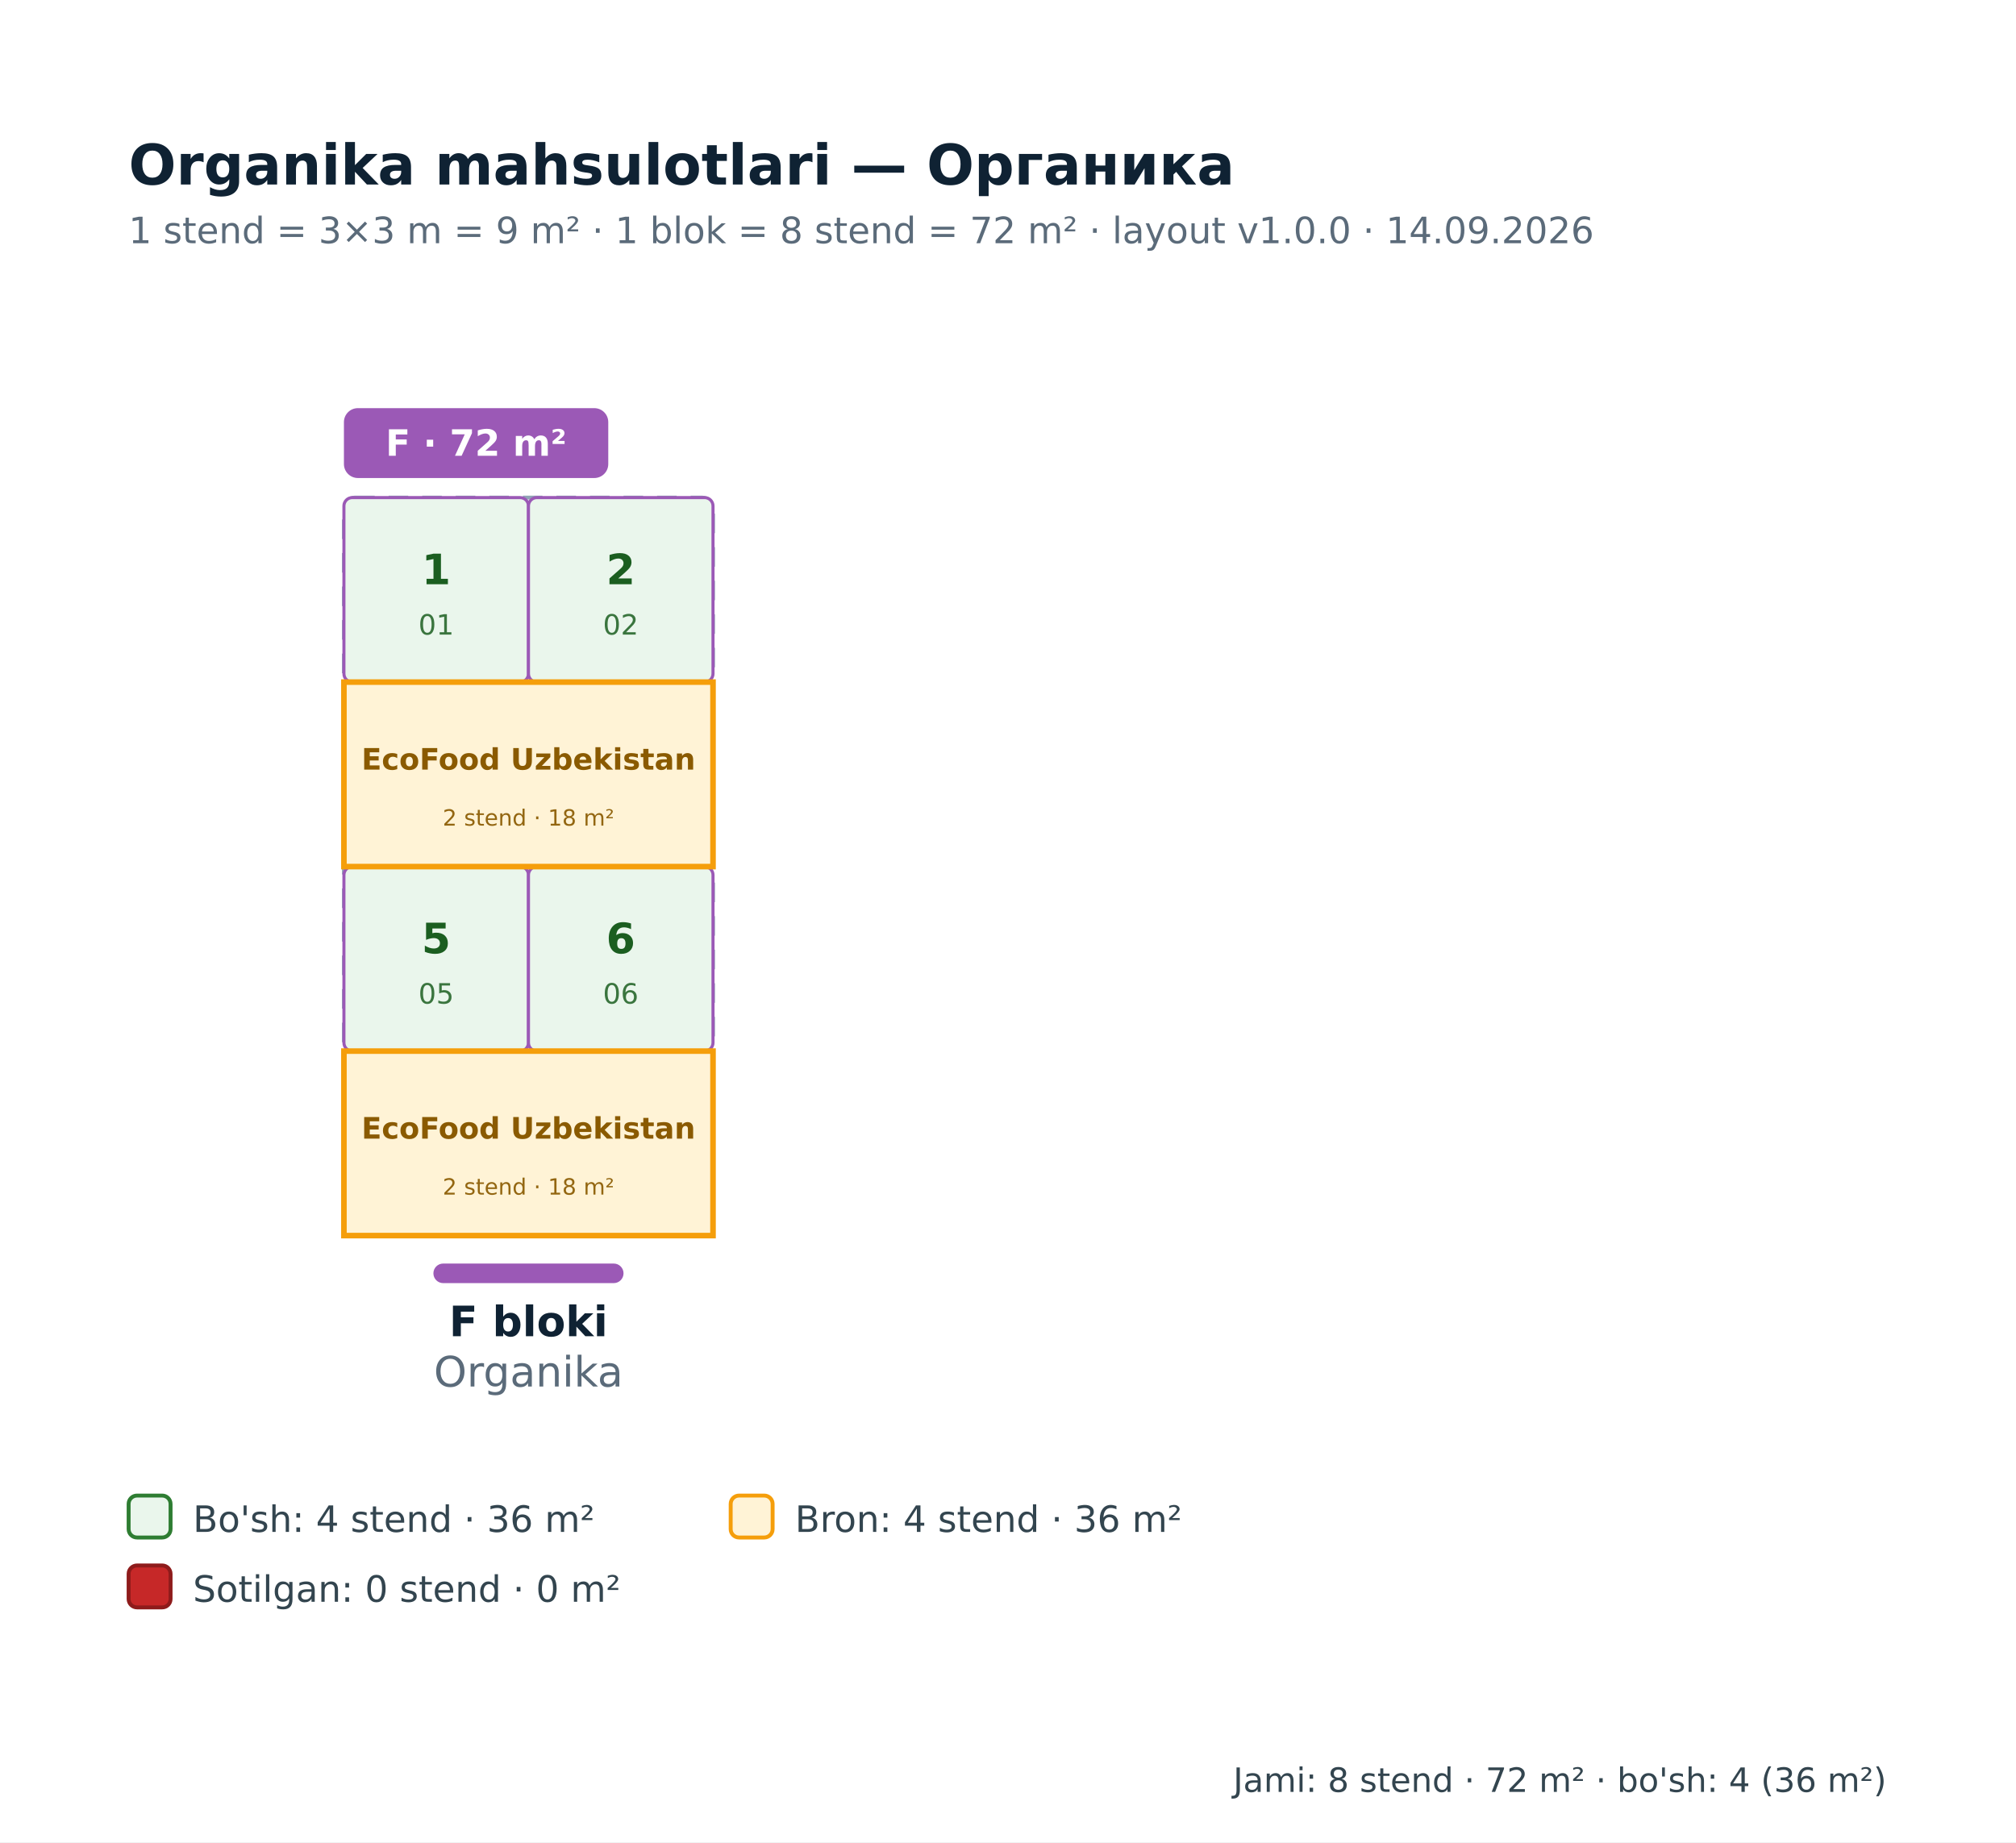
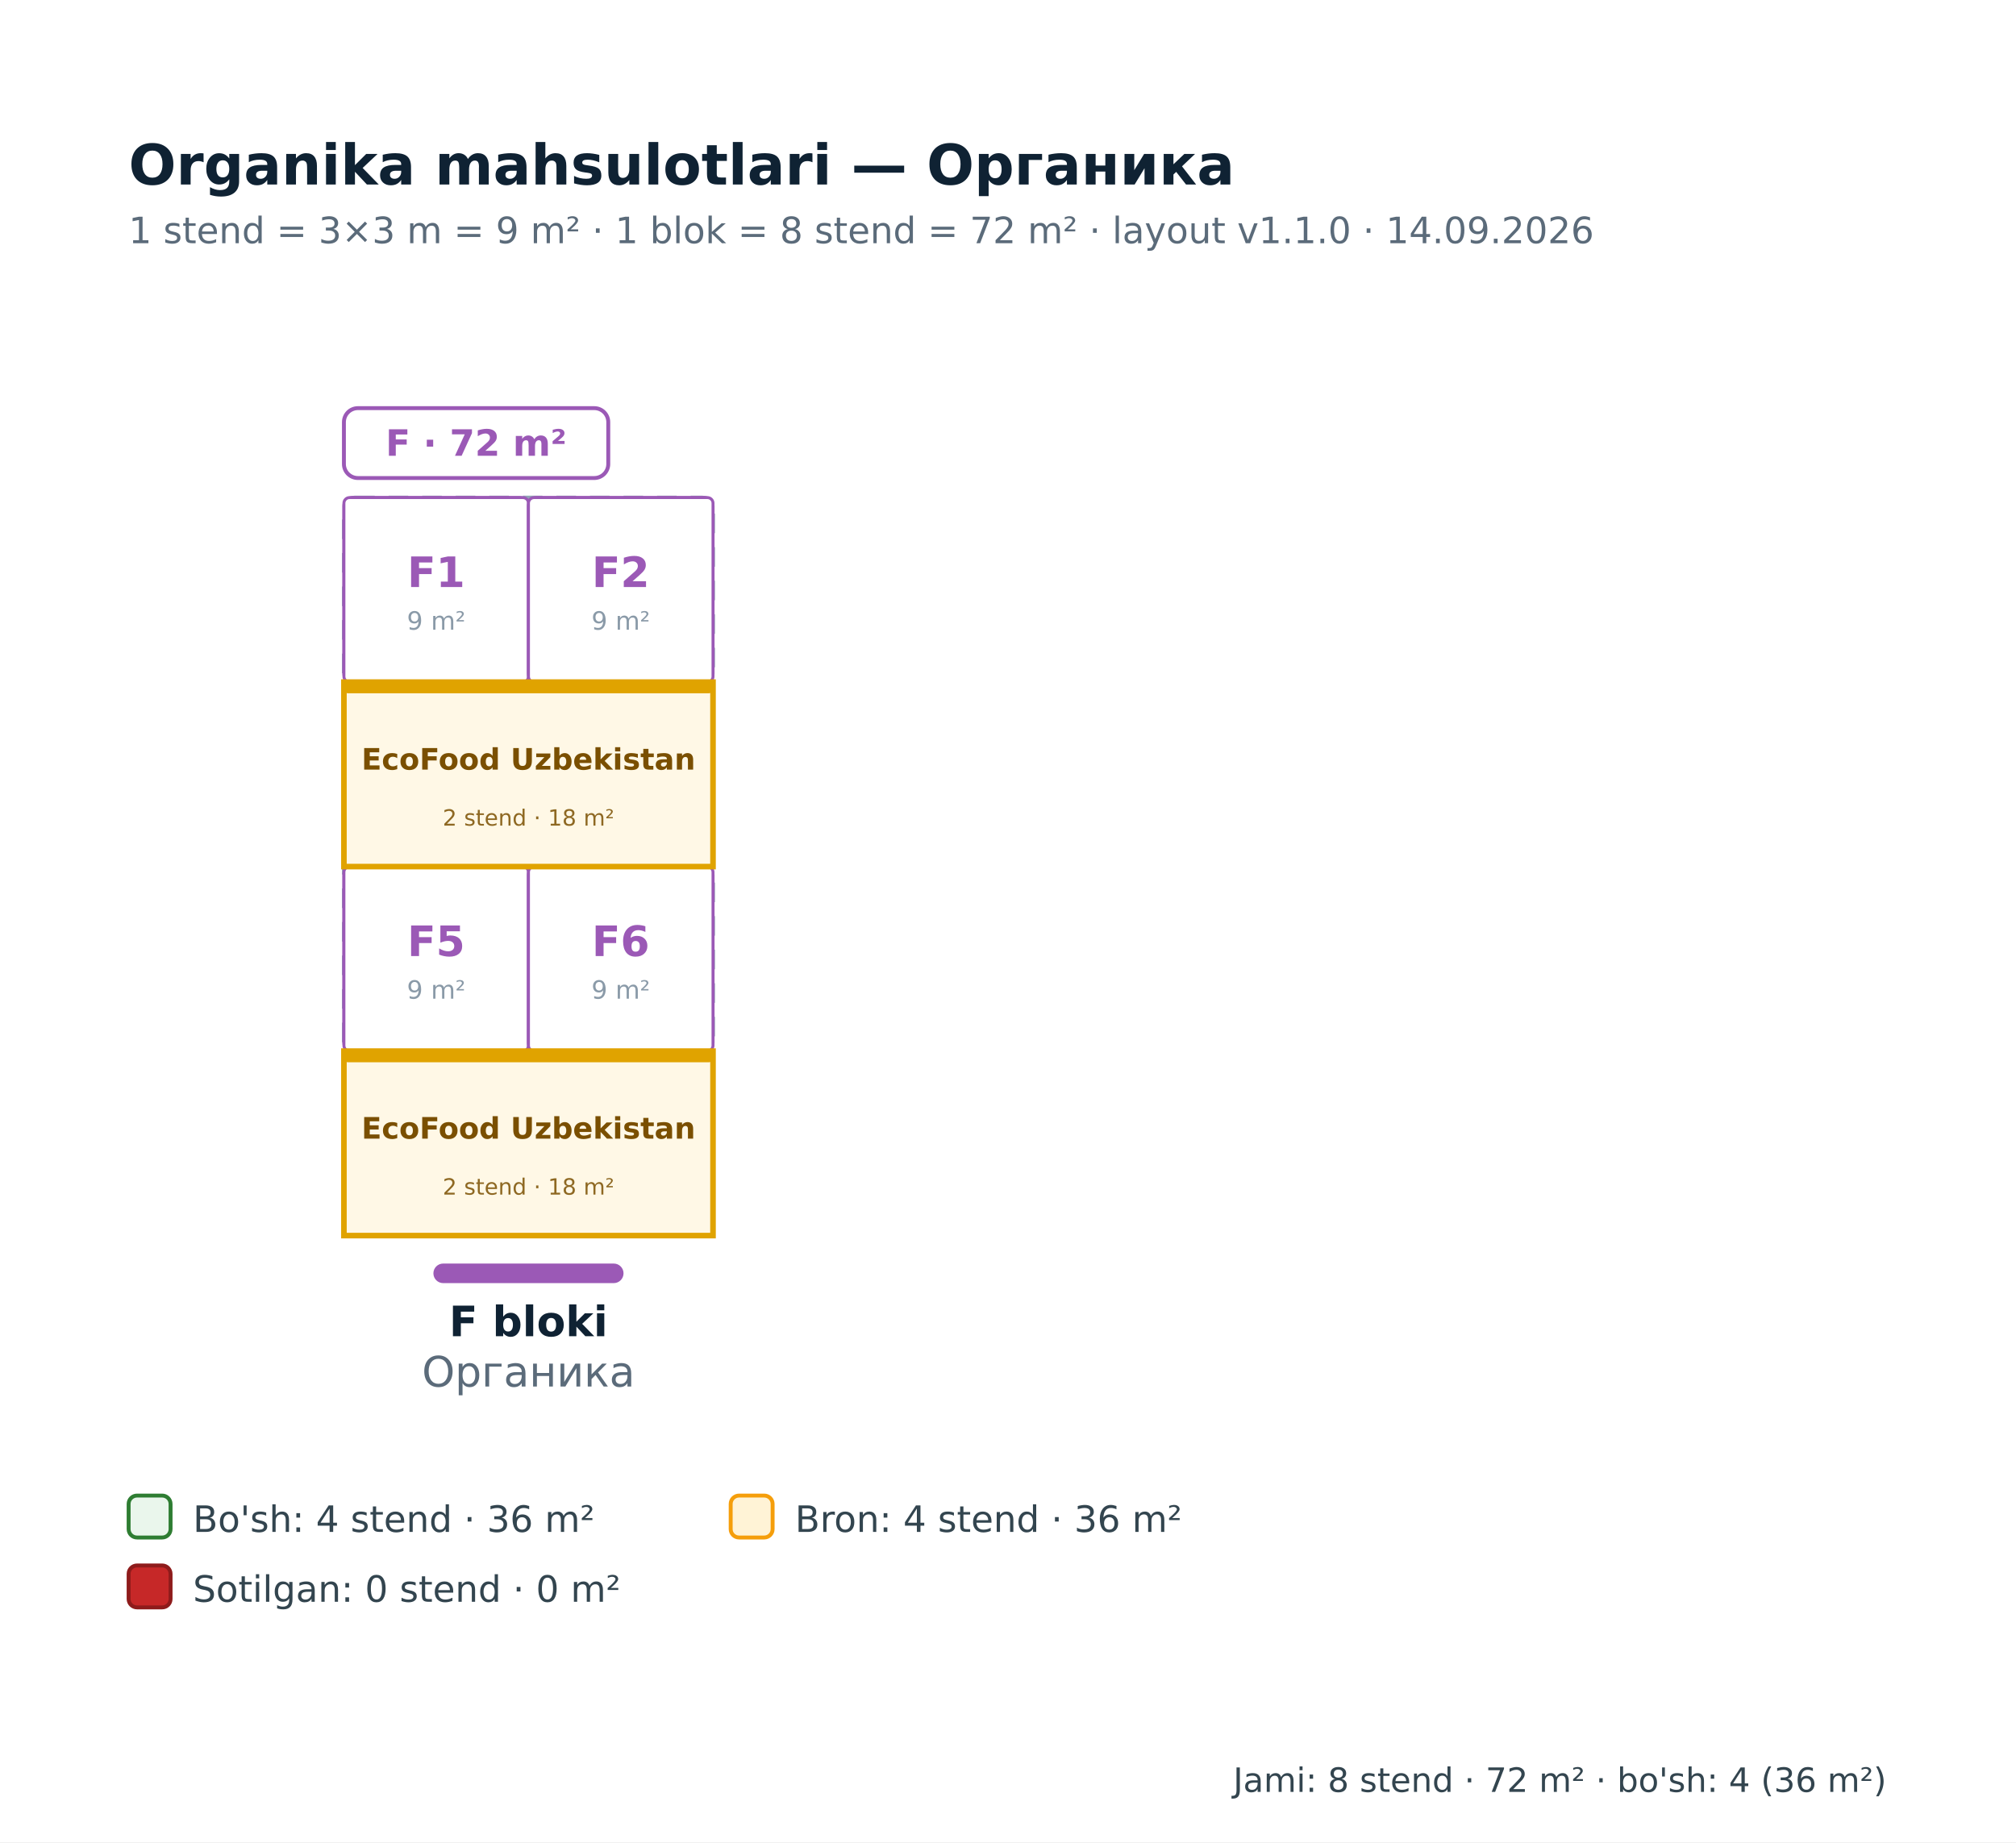
<svg xmlns="http://www.w3.org/2000/svg" width="721" height="659" viewBox="0 0 721 659" font-family="DejaVu Sans, Helvetica, Arial, sans-serif">
  <rect width="721" height="659" fill="#ffffff" />
  <text x="46" y="66" font-size="20" font-weight="bold" fill="#0f2233">Organika mahsulotlari — Органика</text>
-   <text x="46" y="87" font-size="13" fill="#5b6b7a">1 stend = 3×3 m = 9 m² · 1 blok = 8 stend = 72 m² · layout v1.0.0 · 14.09.2026</text>
+   <text x="46" y="87" font-size="13" fill="#5b6b7a">1 stend = 3×3 m = 9 m² · 1 blok = 8 stend = 72 m² · layout v1.1.0 · 14.09.2026</text>
  <rect x="123.00" y="178.00" width="132.00" height="264.00" fill="none" stroke="#90a4b5" stroke-width="1.4" stroke-dasharray="7 5" rx="4" />
-   <rect x="123.00" y="146.00" width="94.54" height="25" rx="5" fill="#9B59B6" />
-   <text x="170.27" y="163.05" font-size="13" font-weight="bold" fill="#ffffff" text-anchor="middle">F · 72 m²</text>
+   <rect x="123.00" y="146.00" width="94.54" height="25" rx="5" fill="#ffffff" stroke="#9B59B6" stroke-width="1.4" />
+   <text x="170.27" y="163.05" font-size="13" font-weight="bold" fill="#9B59B6" text-anchor="middle">F · 72 m²</text>
  <rect x="123.00" y="178.00" width="66.00" height="66.00" rx="3" fill="#eaf6ec" stroke="#9B59B6" stroke-width="1.1" />
-   <text x="156.00" y="209.00" font-size="15.00" font-weight="bold" fill="#1b5e20" text-anchor="middle">1</text>
-   <text x="156.00" y="227.00" font-size="10" fill="#1b5e20" text-anchor="middle" opacity="0.85">01</text>
+   <rect x="123.00" y="178.00" width="66.00" height="66.00" rx="2" fill="#ffffff" stroke="#9B59B6" stroke-width="1.05" />
+   <text x="156.00" y="210.00" font-size="15.00" font-weight="bold" fill="#9B59B6" text-anchor="middle">F1</text>
+   <text x="156.00" y="225.25" font-size="9.00" fill="#8a9aa8" text-anchor="middle">9 m²</text>
  <rect x="189.00" y="178.00" width="66.00" height="66.00" rx="3" fill="#eaf6ec" stroke="#9B59B6" stroke-width="1.1" />
-   <text x="222.00" y="209.00" font-size="15.00" font-weight="bold" fill="#1b5e20" text-anchor="middle">2</text>
-   <text x="222.00" y="227.00" font-size="10" fill="#1b5e20" text-anchor="middle" opacity="0.85">02</text>
+   <rect x="189.00" y="178.00" width="66.00" height="66.00" rx="2" fill="#ffffff" stroke="#9B59B6" stroke-width="1.05" />
+   <text x="222.00" y="210.00" font-size="15.00" font-weight="bold" fill="#9B59B6" text-anchor="middle">F2</text>
+   <text x="222.00" y="225.25" font-size="9.00" fill="#8a9aa8" text-anchor="middle">9 m²</text>
  <rect x="123.00" y="310.00" width="66.00" height="66.00" rx="3" fill="#eaf6ec" stroke="#9B59B6" stroke-width="1.1" />
-   <text x="156.00" y="341.00" font-size="15.00" font-weight="bold" fill="#1b5e20" text-anchor="middle">5</text>
-   <text x="156.00" y="359.00" font-size="10" fill="#1b5e20" text-anchor="middle" opacity="0.85">05</text>
+   <rect x="123.00" y="310.00" width="66.00" height="66.00" rx="2" fill="#ffffff" stroke="#9B59B6" stroke-width="1.05" />
+   <text x="156.00" y="342.00" font-size="15.00" font-weight="bold" fill="#9B59B6" text-anchor="middle">F5</text>
+   <text x="156.00" y="357.25" font-size="9.00" fill="#8a9aa8" text-anchor="middle">9 m²</text>
  <rect x="189.00" y="310.00" width="66.00" height="66.00" rx="3" fill="#eaf6ec" stroke="#9B59B6" stroke-width="1.1" />
-   <text x="222.00" y="341.00" font-size="15.00" font-weight="bold" fill="#1b5e20" text-anchor="middle">6</text>
-   <text x="222.00" y="359.00" font-size="10" fill="#1b5e20" text-anchor="middle" opacity="0.85">06</text>
+   <rect x="189.00" y="310.00" width="66.00" height="66.00" rx="2" fill="#ffffff" stroke="#9B59B6" stroke-width="1.05" />
+   <text x="222.00" y="342.00" font-size="15.00" font-weight="bold" fill="#9B59B6" text-anchor="middle">F6</text>
+   <text x="222.00" y="357.25" font-size="9.00" fill="#8a9aa8" text-anchor="middle">9 m²</text>
  <rect x="155.00" y="452.00" width="68" height="7" rx="3.5" fill="#9B59B6" />
  <text x="189.00" y="478.00" font-size="15.00" font-weight="bold" fill="#0f2233" text-anchor="middle">F bloki</text>
-   <text x="189.00" y="496.00" font-size="15.00" fill="#5b6b7a" text-anchor="middle">Organika</text>
-   <path d="M123 244L189 244L255 244L255 310L189 310L123 310Z" fill="#fff3d6" stroke="#f59e0b" stroke-width="2" />
-   <text x="189.00" y="275.31" font-size="10.57" font-weight="bold" fill="#8a5a00" text-anchor="middle">EcoFood Uzbekistan</text>
-   <text x="189.00" y="295.34" font-size="8.00" fill="#8a5a00" text-anchor="middle" opacity="0.92">2 stend · 18 m²</text>
-   <path d="M123 376L189 376L255 376L255 442L189 442L123 442Z" fill="#fff3d6" stroke="#f59e0b" stroke-width="2" />
-   <text x="189.00" y="407.31" font-size="10.57" font-weight="bold" fill="#8a5a00" text-anchor="middle">EcoFood Uzbekistan</text>
-   <text x="189.00" y="427.34" font-size="8.00" fill="#8a5a00" text-anchor="middle" opacity="0.92">2 stend · 18 m²</text>
+   <text x="189.00" y="496.00" font-size="15.00" fill="#5b6b7a" text-anchor="middle">Органика</text>
+   <path d="M123 244L189 244L255 244L255 310L189 310L123 310Z" fill="#fff8e6" stroke="#e0a300" stroke-width="2" />
+   <rect x="123.00" y="244.00" width="132.00" height="4" rx="1.5" fill="#e0a300" />
+   <text x="189.00" y="275.31" font-size="10.57" font-weight="bold" fill="#7a4f00" text-anchor="middle">EcoFood Uzbekistan</text>
+   <text x="189.00" y="295.34" font-size="8.00" fill="#7a4f00" text-anchor="middle" opacity="0.85">2 stend · 18 m²</text>
+   <path d="M123 376L189 376L255 376L255 442L189 442L123 442Z" fill="#fff8e6" stroke="#e0a300" stroke-width="2" />
+   <rect x="123.00" y="376.00" width="132.00" height="4" rx="1.5" fill="#e0a300" />
+   <text x="189.00" y="407.31" font-size="10.57" font-weight="bold" fill="#7a4f00" text-anchor="middle">EcoFood Uzbekistan</text>
+   <text x="189.00" y="427.34" font-size="8.00" fill="#7a4f00" text-anchor="middle" opacity="0.85">2 stend · 18 m²</text>
  <rect x="46.00" y="535.00" width="15" height="15" rx="3" fill="#eaf6ec" stroke="#2e7d32" stroke-width="1.4" />
  <text x="69.00" y="548.00" font-size="13" fill="#33454f">Bo'sh: 4 stend · 36 m²</text>
  <rect x="261.32" y="535.00" width="15" height="15" rx="3" fill="#fff3d6" stroke="#f59e0b" stroke-width="1.4" />
  <text x="284.32" y="548.00" font-size="13" fill="#33454f">Bron: 4 stend · 36 m²</text>
  <rect x="46.00" y="560.00" width="15" height="15" rx="3" fill="#c62828" stroke="#8e1b1b" stroke-width="1.4" />
  <text x="69.00" y="573.00" font-size="13" fill="#33454f">Sotilgan: 0 stend · 0 m²</text>
  <text x="674.68" y="641" font-size="12" fill="#33454f" text-anchor="end">Jami: 8 stend · 72 m² · bo'sh: 4 (36 m²)</text>
</svg>
